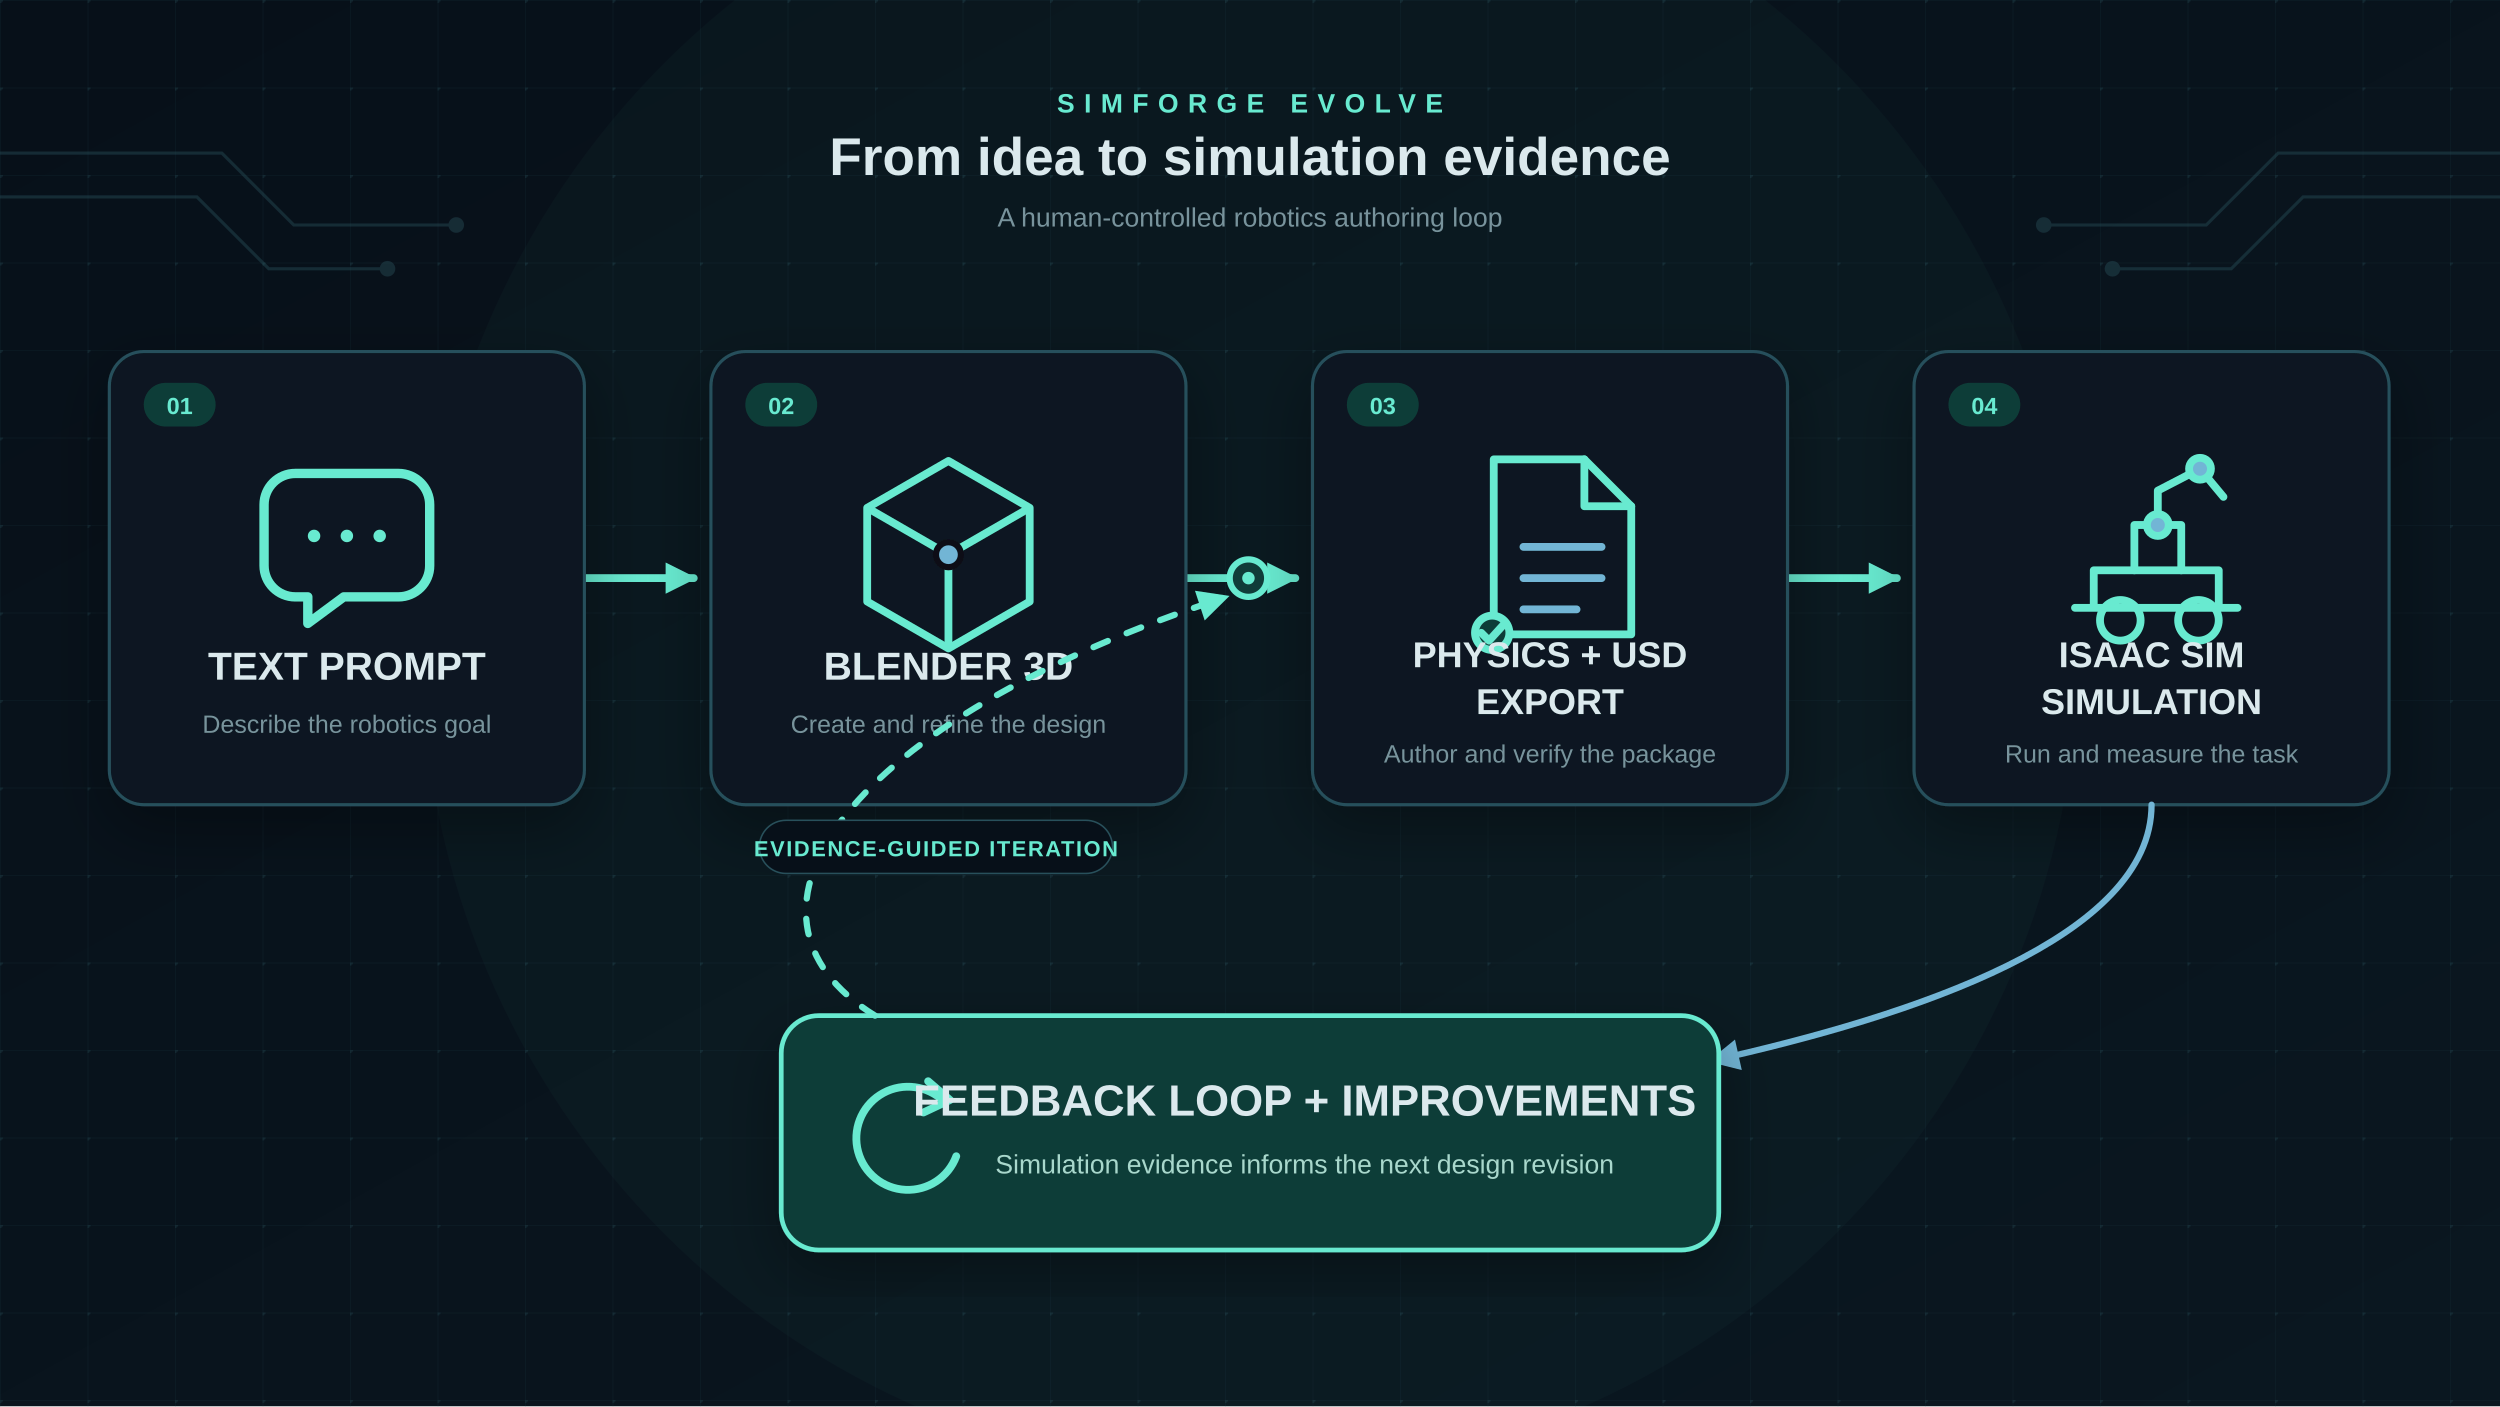
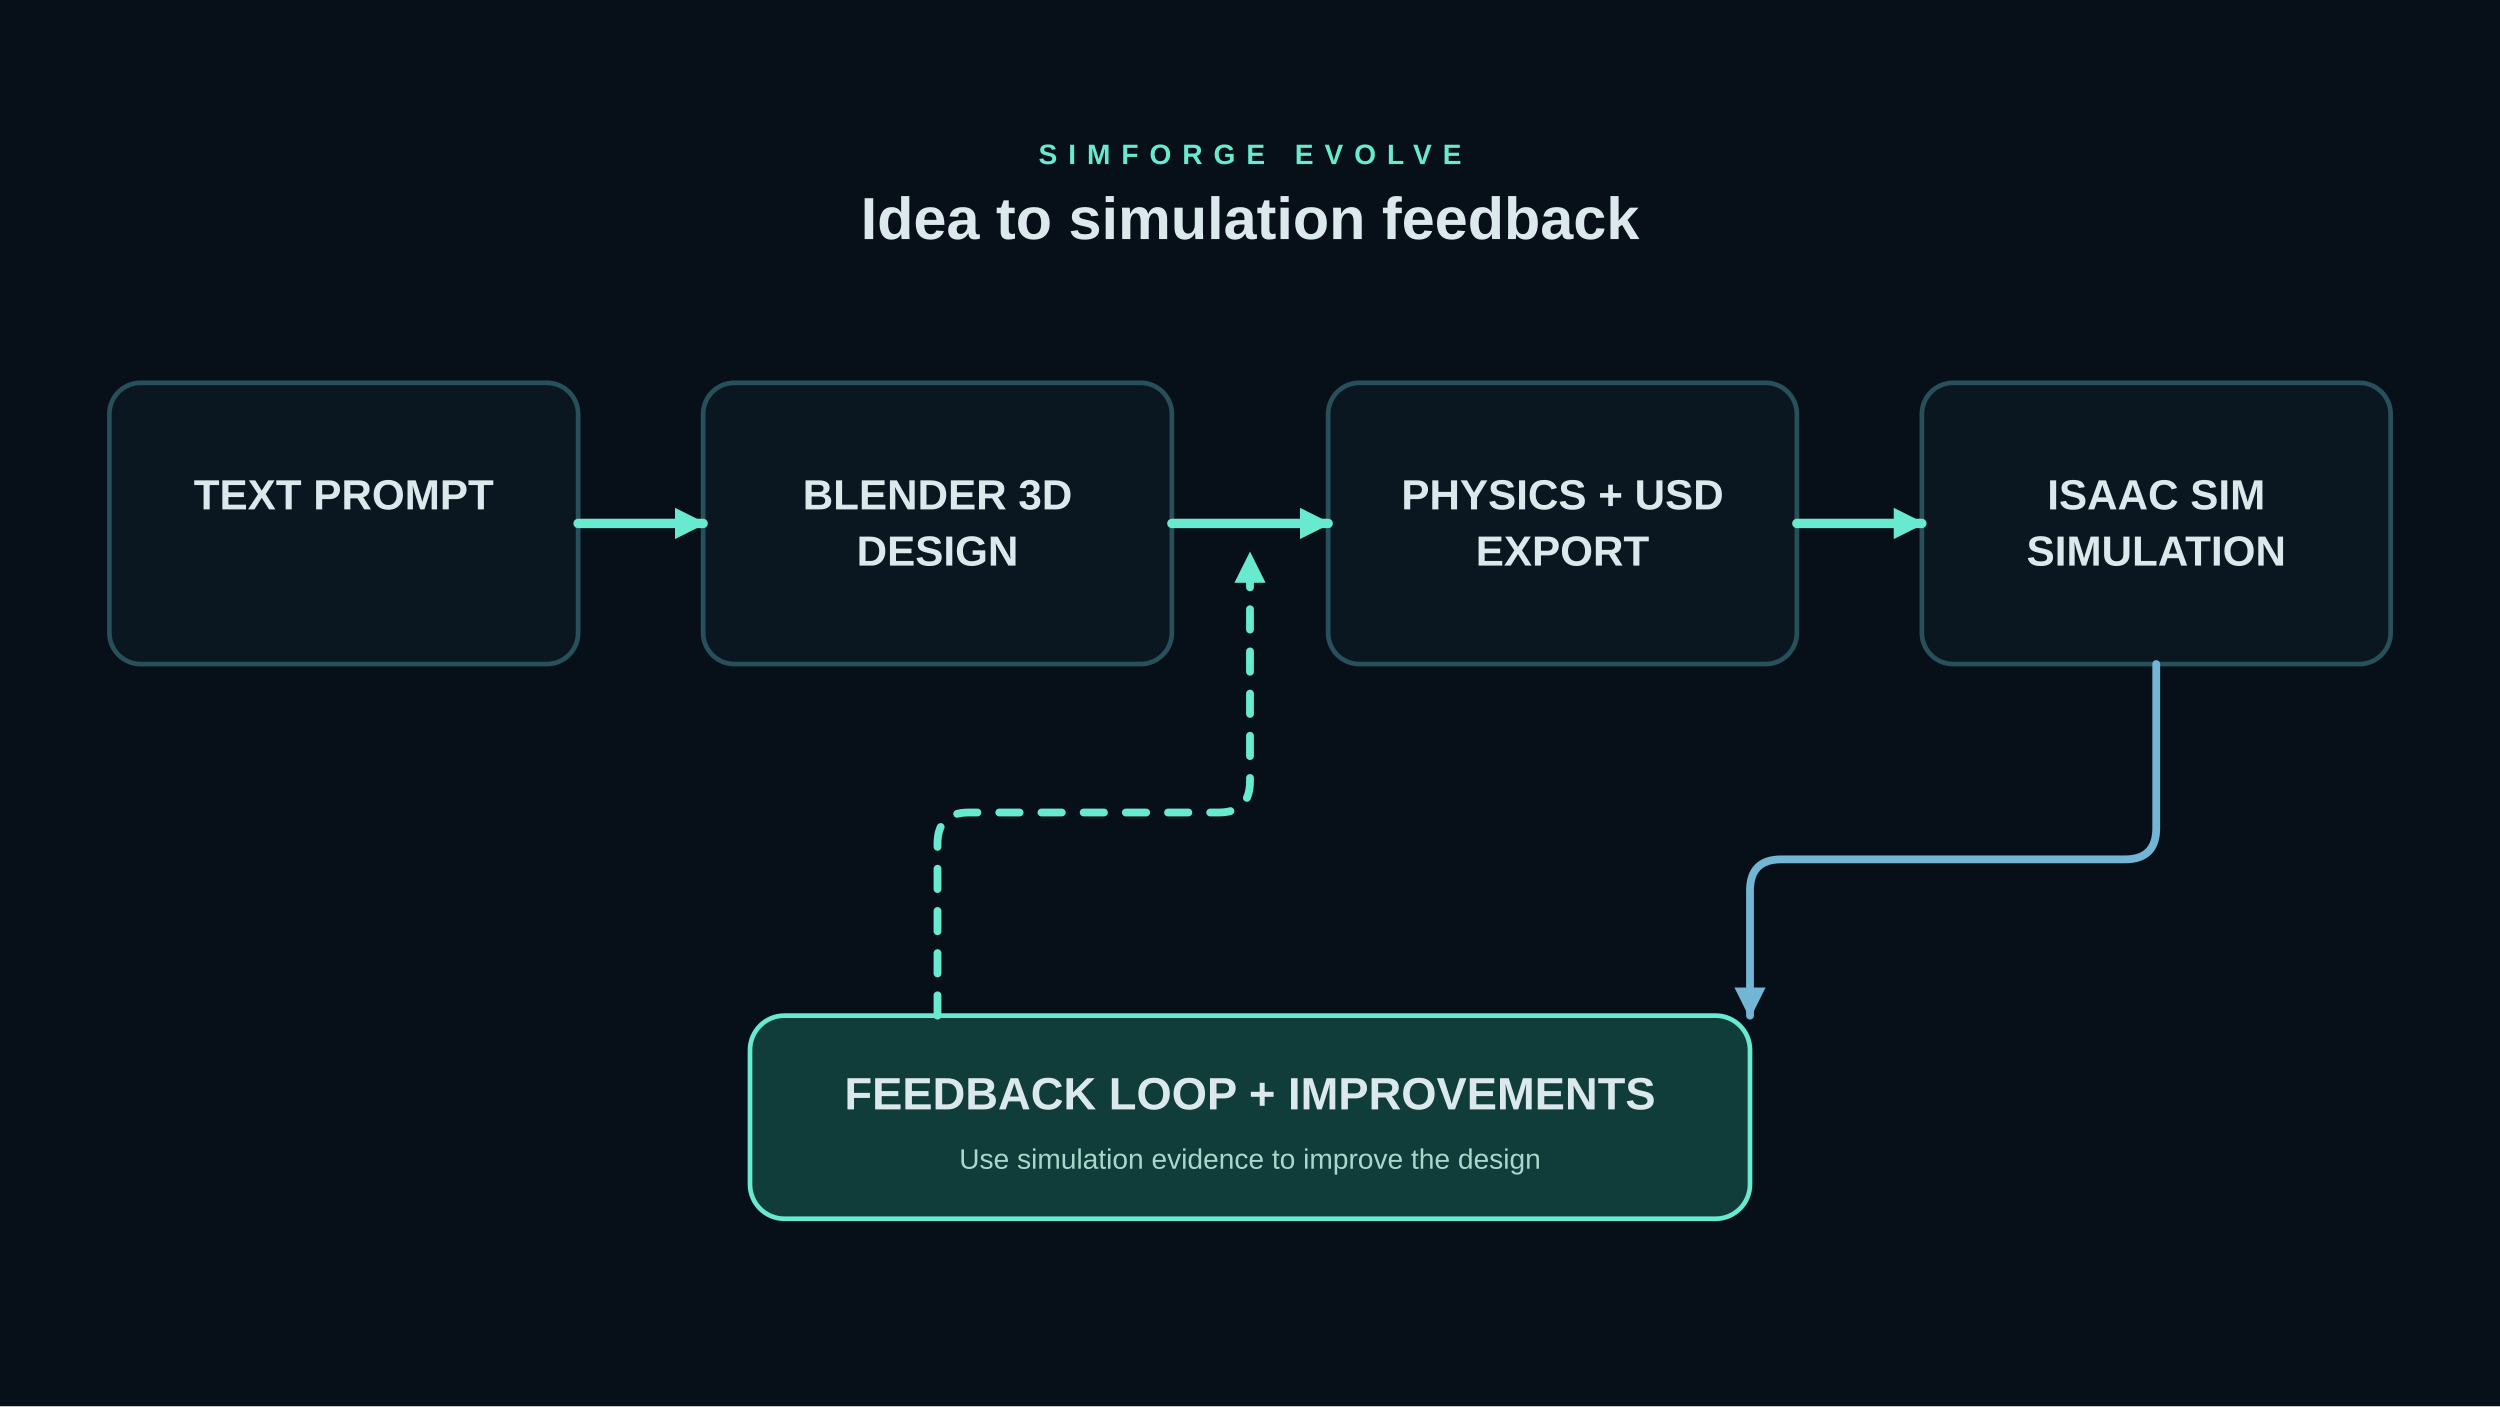
<svg xmlns="http://www.w3.org/2000/svg" width="1600" height="900" viewBox="0 0 1600 900" role="img" aria-labelledby="title desc">
  <defs>
-     <linearGradient id="background" x1="0" y1="0" x2="1" y2="1">
-       <stop offset="0" stop-color="#071019" />
-       <stop offset="1" stop-color="#0a1720" />
-     </linearGradient>
-     <linearGradient id="accent" x1="0" y1="0" x2="1" y2="0">
-       <stop offset="0" stop-color="#68ead0" />
-       <stop offset="1" stop-color="#72b5d5" />
-     </linearGradient>
-     <pattern id="grid" width="56" height="56" patternUnits="userSpaceOnUse">
-       <path d="M56 0H0V56" fill="none" stroke="#18343e" stroke-width="1" opacity="0.28" />
-       <circle cx="0" cy="0" r="2" fill="#28505b" opacity="0.28" />
-     </pattern>
-     <filter id="soft-glow" x="-40%" y="-40%" width="180%" height="180%">
-       <feGaussianBlur stdDeviation="7" result="blur" />
-       <feMerge>
-         <feMergeNode in="blur" />
-         <feMergeNode in="SourceGraphic" />
-       </feMerge>
-     </filter>
-     <filter id="shadow" x="-20%" y="-20%" width="140%" height="140%">
-       <feDropShadow dx="0" dy="15" stdDeviation="20" flood-color="#000000" flood-opacity="0.32" />
-     </filter>
-     <marker id="arrow" viewBox="0 0 20 20" markerWidth="20" markerHeight="20" refX="18" refY="10" orient="auto" markerUnits="userSpaceOnUse">
+     <marker id="mint-arrow" viewBox="0 0 20 20" markerWidth="20" markerHeight="20" refX="18" refY="10" orient="auto" markerUnits="userSpaceOnUse">
      <path d="M0 0L20 10L0 20Z" fill="#68ead0" />
    </marker>
-     <marker id="arrow-blue" viewBox="0 0 20 20" markerWidth="20" markerHeight="20" refX="18" refY="10" orient="auto" markerUnits="userSpaceOnUse">
+     <marker id="blue-arrow" viewBox="0 0 20 20" markerWidth="20" markerHeight="20" refX="18" refY="10" orient="auto" markerUnits="userSpaceOnUse">
      <path d="M0 0L20 10L0 20Z" fill="#72b5d5" />
    </marker>
  </defs>
-   <rect width="1600" height="900" fill="url(#background)" />
-   <rect width="1600" height="900" fill="url(#grid)" />
-   <circle cx="800" cy="415" r="530" fill="#68ead0" opacity="0.025" />
-   <g fill="none" stroke="#28505b" stroke-width="2" opacity="0.42">
-     <path d="M0 98H142L188 144H292" />
-     <path d="M0 126H126L172 172H248" />
-     <circle cx="292" cy="144" r="4" fill="#28505b" />
-     <circle cx="248" cy="172" r="4" fill="#28505b" />
-     <path d="M1600 98H1458L1412 144H1308" />
-     <path d="M1600 126H1474L1428 172H1352" />
-     <circle cx="1308" cy="144" r="4" fill="#28505b" />
-     <circle cx="1352" cy="172" r="4" fill="#28505b" />
+   <rect width="1600" height="900" fill="#071019" />
+   <g font-family="Segoe UI, Arial, sans-serif" text-anchor="middle">
+     <text x="800" y="105" fill="#68ead0" font-size="18" font-weight="700" letter-spacing="7">SIMFORGE EVOLVE</text>
+     <text x="800" y="153" fill="#dbe9ed" font-size="38" font-weight="650">Idea to simulation feedback</text>
  </g>
+   <g fill="#0a1720" stroke="#28505b" stroke-width="3">
+     <rect x="70" y="245" width="300" height="180" rx="20" />
+     <rect x="450" y="245" width="300" height="180" rx="20" />
+     <rect x="850" y="245" width="300" height="180" rx="20" />
+     <rect x="1230" y="245" width="300" height="180" rx="20" />
+   </g>
+   <g font-family="Segoe UI, Arial, sans-serif" fill="#dbe9ed" font-size="27" font-weight="650" text-anchor="middle">
+     <text x="220" y="326">TEXT PROMPT</text>
+     <text x="600" y="326">BLENDER 3D</text>
+     <text x="600" y="362">DESIGN</text>
+     <text x="1000" y="326">PHYSICS + USD</text>
+     <text x="1000" y="362">EXPORT</text>
+     <text x="1380" y="326">ISAAC SIM</text>
+     <text x="1380" y="362">SIMULATION</text>
+   </g>
+   <g fill="none" stroke="#68ead0" stroke-width="6" stroke-linecap="round" marker-end="url(#mint-arrow)">
+     <path d="M370 335H450" />
+     <path d="M750 335H850" />
+     <path d="M1150 335H1230" />
+   </g>
+   <rect x="480" y="650" width="640" height="130" rx="22" fill="#103c39" stroke="#68ead0" stroke-width="3" />
  <g font-family="Segoe UI, Arial, sans-serif" text-anchor="middle">
-     <text x="800" y="72" fill="#68ead0" font-size="17" font-weight="700" letter-spacing="6">SIMFORGE EVOLVE</text>
-     <text x="800" y="112" fill="#dbe9ed" font-size="34" font-weight="650">From idea to simulation evidence</text>
-     <text x="800" y="145" fill="#78939c" font-size="17">A human-controlled robotics authoring loop</text>
+     <text x="800" y="710" fill="#dbe9ed" font-size="29" font-weight="650">FEEDBACK LOOP + IMPROVEMENTS</text>
+     <text x="800" y="748" fill="#a8d8cc" font-size="18">Use simulation evidence to improve the design</text>
  </g>
-   <g fill="none" stroke="#68ead0" stroke-width="5" stroke-linecap="round" marker-end="url(#arrow)">
-     <path d="M374 370H444" />
-     <path d="M759 370H829" />
-     <path d="M1144 370H1214" />
-   </g>
-   <g id="prompt" transform="translate(70 225)" filter="url(#shadow)">
-     <rect width="304" height="290" rx="22" fill="#0a1720" stroke="#28505b" stroke-width="2" />
-     <rect x="22" y="20" width="46" height="28" rx="14" fill="#103c39" />
-     <text x="45" y="40" fill="#68ead0" font-family="Segoe UI, Arial, sans-serif" font-size="15" font-weight="700" text-anchor="middle">01</text>
-     <g transform="translate(111 68)" fill="none" stroke="#68ead0" stroke-width="6" stroke-linecap="round" stroke-linejoin="round">
-       <path d="M8 10H74A20 20 0 0 1 94 30V69A20 20 0 0 1 74 89H39L16 106V89H8A20 20 0 0 1-12 69V30A20 20 0 0 1 8 10Z" />
-       <circle cx="20" cy="50" r="4" fill="#68ead0" stroke="none" />
-       <circle cx="41" cy="50" r="4" fill="#68ead0" stroke="none" />
-       <circle cx="62" cy="50" r="4" fill="#68ead0" stroke="none" />
-     </g>
-     <text x="152" y="210" fill="#dbe9ed" font-family="Segoe UI, Arial, sans-serif" font-size="25" font-weight="650" text-anchor="middle">TEXT PROMPT</text>
-     <text x="152" y="244" fill="#78939c" font-family="Segoe UI, Arial, sans-serif" font-size="16" text-anchor="middle">Describe the robotics goal</text>
-   </g>
-   <g id="blender" transform="translate(455 225)" filter="url(#shadow)">
-     <rect width="304" height="290" rx="22" fill="#0a1720" stroke="#28505b" stroke-width="2" />
-     <rect x="22" y="20" width="46" height="28" rx="14" fill="#103c39" />
-     <text x="45" y="40" fill="#68ead0" font-family="Segoe UI, Arial, sans-serif" font-size="15" font-weight="700" text-anchor="middle">02</text>
-     <g transform="translate(100 65)" fill="none" stroke="#68ead0" stroke-width="5" stroke-linejoin="round">
-       <path d="M52 5L104 35V95L52 125L0 95V35Z" />
-       <path d="M0 35L52 65L104 35M52 65V125" />
-       <circle cx="52" cy="65" r="8" fill="#72b5d5" stroke="#071019" stroke-width="4" />
-     </g>
-     <text x="152" y="210" fill="#dbe9ed" font-family="Segoe UI, Arial, sans-serif" font-size="25" font-weight="650" text-anchor="middle">BLENDER 3D</text>
-     <text x="152" y="244" fill="#78939c" font-family="Segoe UI, Arial, sans-serif" font-size="16" text-anchor="middle">Create and refine the design</text>
-   </g>
-   <g id="usd" transform="translate(840 225)" filter="url(#shadow)">
-     <rect width="304" height="290" rx="22" fill="#0a1720" stroke="#28505b" stroke-width="2" />
-     <rect x="22" y="20" width="46" height="28" rx="14" fill="#103c39" />
-     <text x="45" y="40" fill="#68ead0" font-family="Segoe UI, Arial, sans-serif" font-size="15" font-weight="700" text-anchor="middle">03</text>
-     <g transform="translate(101 69)" fill="none" stroke="#68ead0" stroke-width="5" stroke-linecap="round" stroke-linejoin="round">
-       <path d="M15 0H73L103 30V112H15Z" />
-       <path d="M73 0V30H103" />
-       <path d="M34 56H84M34 76H84M34 96H68" stroke="#72b5d5" />
-       <circle cx="14" cy="111" r="11" fill="#103c39" />
-       <path d="M7 111L12 116L22 105" />
-     </g>
-     <text x="152" y="202" fill="#dbe9ed" font-family="Segoe UI, Arial, sans-serif" font-size="23" font-weight="650" text-anchor="middle">PHYSICS + USD</text>
-     <text x="152" y="232" fill="#dbe9ed" font-family="Segoe UI, Arial, sans-serif" font-size="23" font-weight="650" text-anchor="middle">EXPORT</text>
-     <text x="152" y="263" fill="#78939c" font-family="Segoe UI, Arial, sans-serif" font-size="16" text-anchor="middle">Author and verify the package</text>
-   </g>
-   <g id="isaac" transform="translate(1225 225)" filter="url(#shadow)">
-     <rect width="304" height="290" rx="22" fill="#0a1720" stroke="#28505b" stroke-width="2" />
-     <rect x="22" y="20" width="46" height="28" rx="14" fill="#103c39" />
-     <text x="45" y="40" fill="#68ead0" font-family="Segoe UI, Arial, sans-serif" font-size="15" font-weight="700" text-anchor="middle">04</text>
-     <g transform="translate(95 64)" fill="none" stroke="#68ead0" stroke-width="5" stroke-linecap="round" stroke-linejoin="round">
-       <path d="M8 100H112M20 100V76H100V100" />
-       <circle cx="37" cy="108" r="13" />
-       <circle cx="87" cy="108" r="13" />
-       <path d="M46 76V47H76V76M61 47V25M61 25L88 11M88 11L103 29" />
-       <circle cx="61" cy="47" r="7" fill="#72b5d5" />
-       <circle cx="88" cy="11" r="7" fill="#72b5d5" />
-     </g>
-     <text x="152" y="202" fill="#dbe9ed" font-family="Segoe UI, Arial, sans-serif" font-size="23" font-weight="650" text-anchor="middle">ISAAC SIM</text>
-     <text x="152" y="232" fill="#dbe9ed" font-family="Segoe UI, Arial, sans-serif" font-size="23" font-weight="650" text-anchor="middle">SIMULATION</text>
-     <text x="152" y="263" fill="#78939c" font-family="Segoe UI, Arial, sans-serif" font-size="16" text-anchor="middle">Run and measure the task</text>
-   </g>
-   <circle cx="799" cy="370" r="12" fill="#103c39" stroke="#68ead0" stroke-width="4" />
-   <circle cx="799" cy="370" r="4" fill="#68ead0" />
-   <path d="M1377 515C1377 600 1225 650 1095 679" fill="none" stroke="#72b5d5" stroke-width="4" stroke-linecap="round" marker-end="url(#arrow-blue)" />
-   <g id="feedback" transform="translate(500 650)" filter="url(#shadow)">
-     <rect width="600" height="150" rx="24" fill="#103c39" stroke="#68ead0" stroke-width="3" />
-     <g transform="translate(42 40)" fill="none" stroke="#68ead0" stroke-width="5" stroke-linecap="round" stroke-linejoin="round">
-       <path d="M60 13A33 33 0 1 0 70 50" />
-       <path d="M52 2L66 14L49 22" />
-     </g>
-     <text x="335" y="64" fill="#dbe9ed" font-family="Segoe UI, Arial, sans-serif" font-size="28" font-weight="650" text-anchor="middle">FEEDBACK LOOP + IMPROVEMENTS</text>
-     <text x="335" y="101" fill="#a8d8cc" font-family="Segoe UI, Arial, sans-serif" font-size="17" text-anchor="middle">Simulation evidence informs the next design revision</text>
-   </g>
-   <path d="M560 650C455 585 540 462 785 382" fill="none" stroke="#68ead0" stroke-width="4" stroke-linecap="round" stroke-dasharray="10 13" marker-end="url(#arrow)" />
-   <g transform="translate(486 525)">
-     <rect width="226" height="34" rx="17" fill="#071019" stroke="#28505b" />
-     <text x="113" y="23" fill="#68ead0" font-family="Segoe UI, Arial, sans-serif" font-size="14" font-weight="650" text-anchor="middle" letter-spacing="1">EVIDENCE-GUIDED ITERATION</text>
-   </g>
+   <path d="M1380 425V530Q1380 550 1360 550H1140Q1120 550 1120 570V650" fill="none" stroke="#72b5d5" stroke-width="5" stroke-linecap="round" stroke-linejoin="round" marker-end="url(#blue-arrow)" />
+   <path d="M600 650V540Q600 520 620 520H780Q800 520 800 500V355" fill="none" stroke="#68ead0" stroke-width="5" stroke-linecap="round" stroke-linejoin="round" stroke-dasharray="13 14" marker-end="url(#mint-arrow)" />
</svg>
